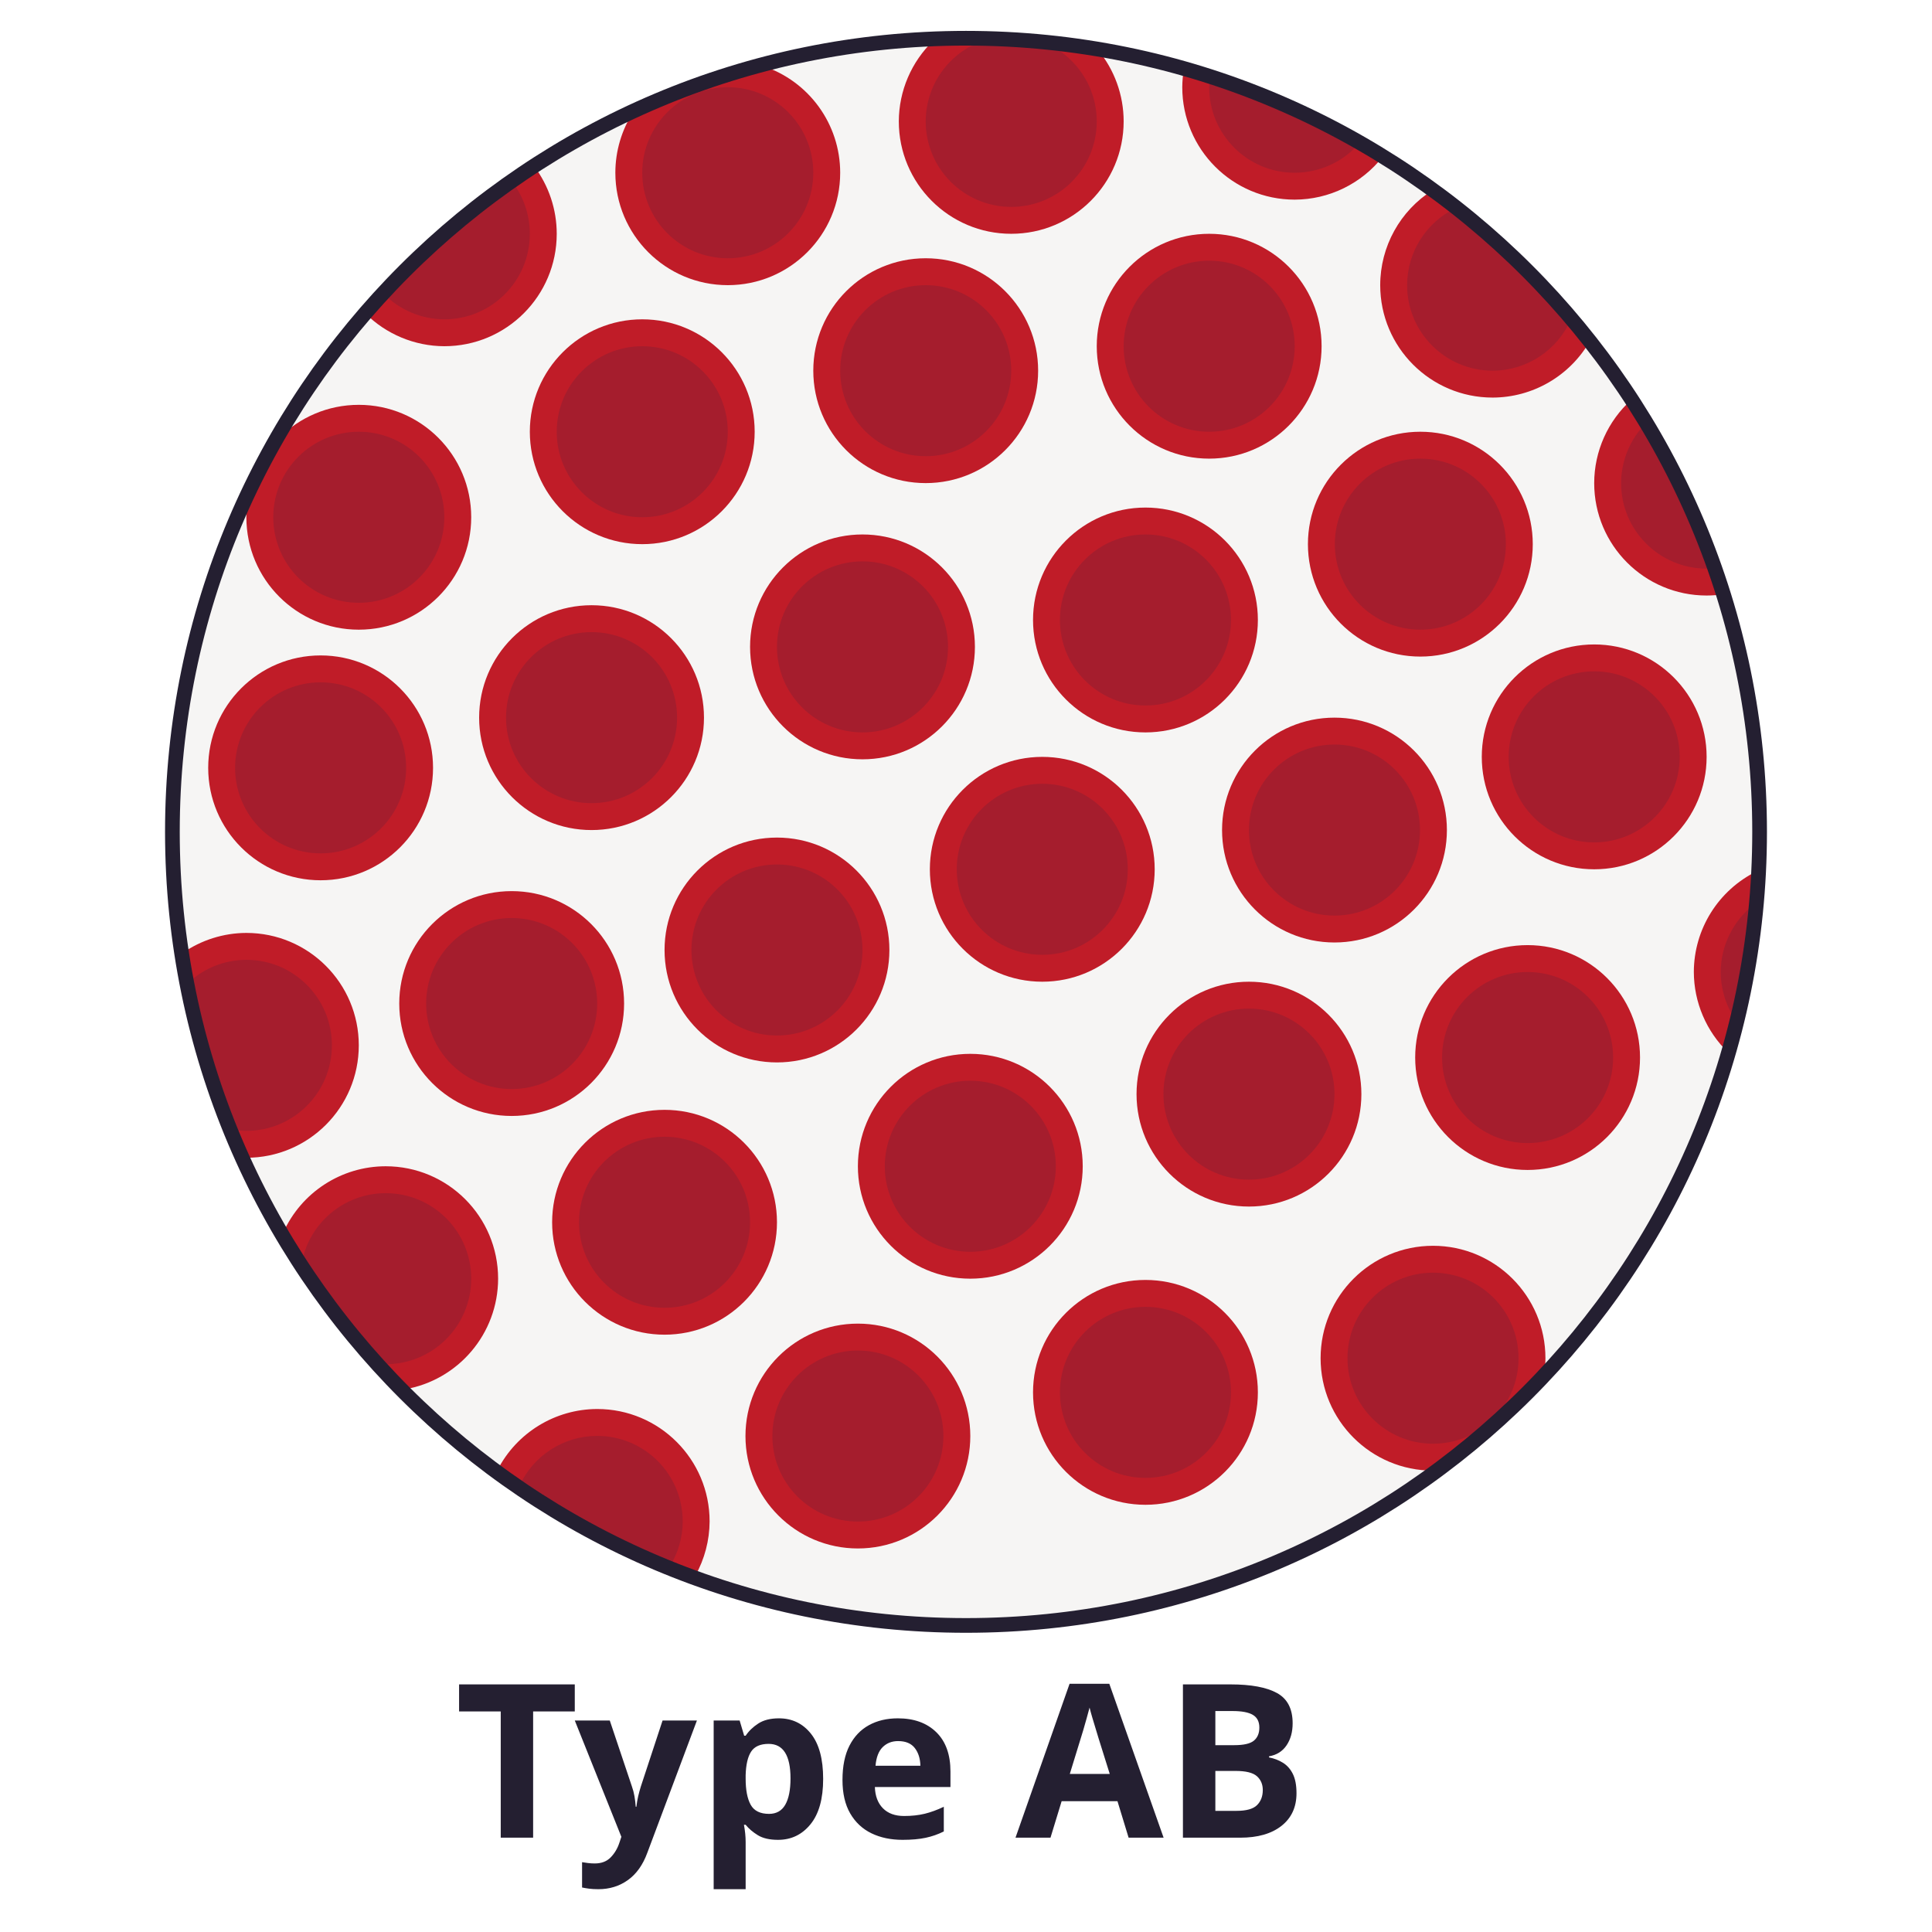
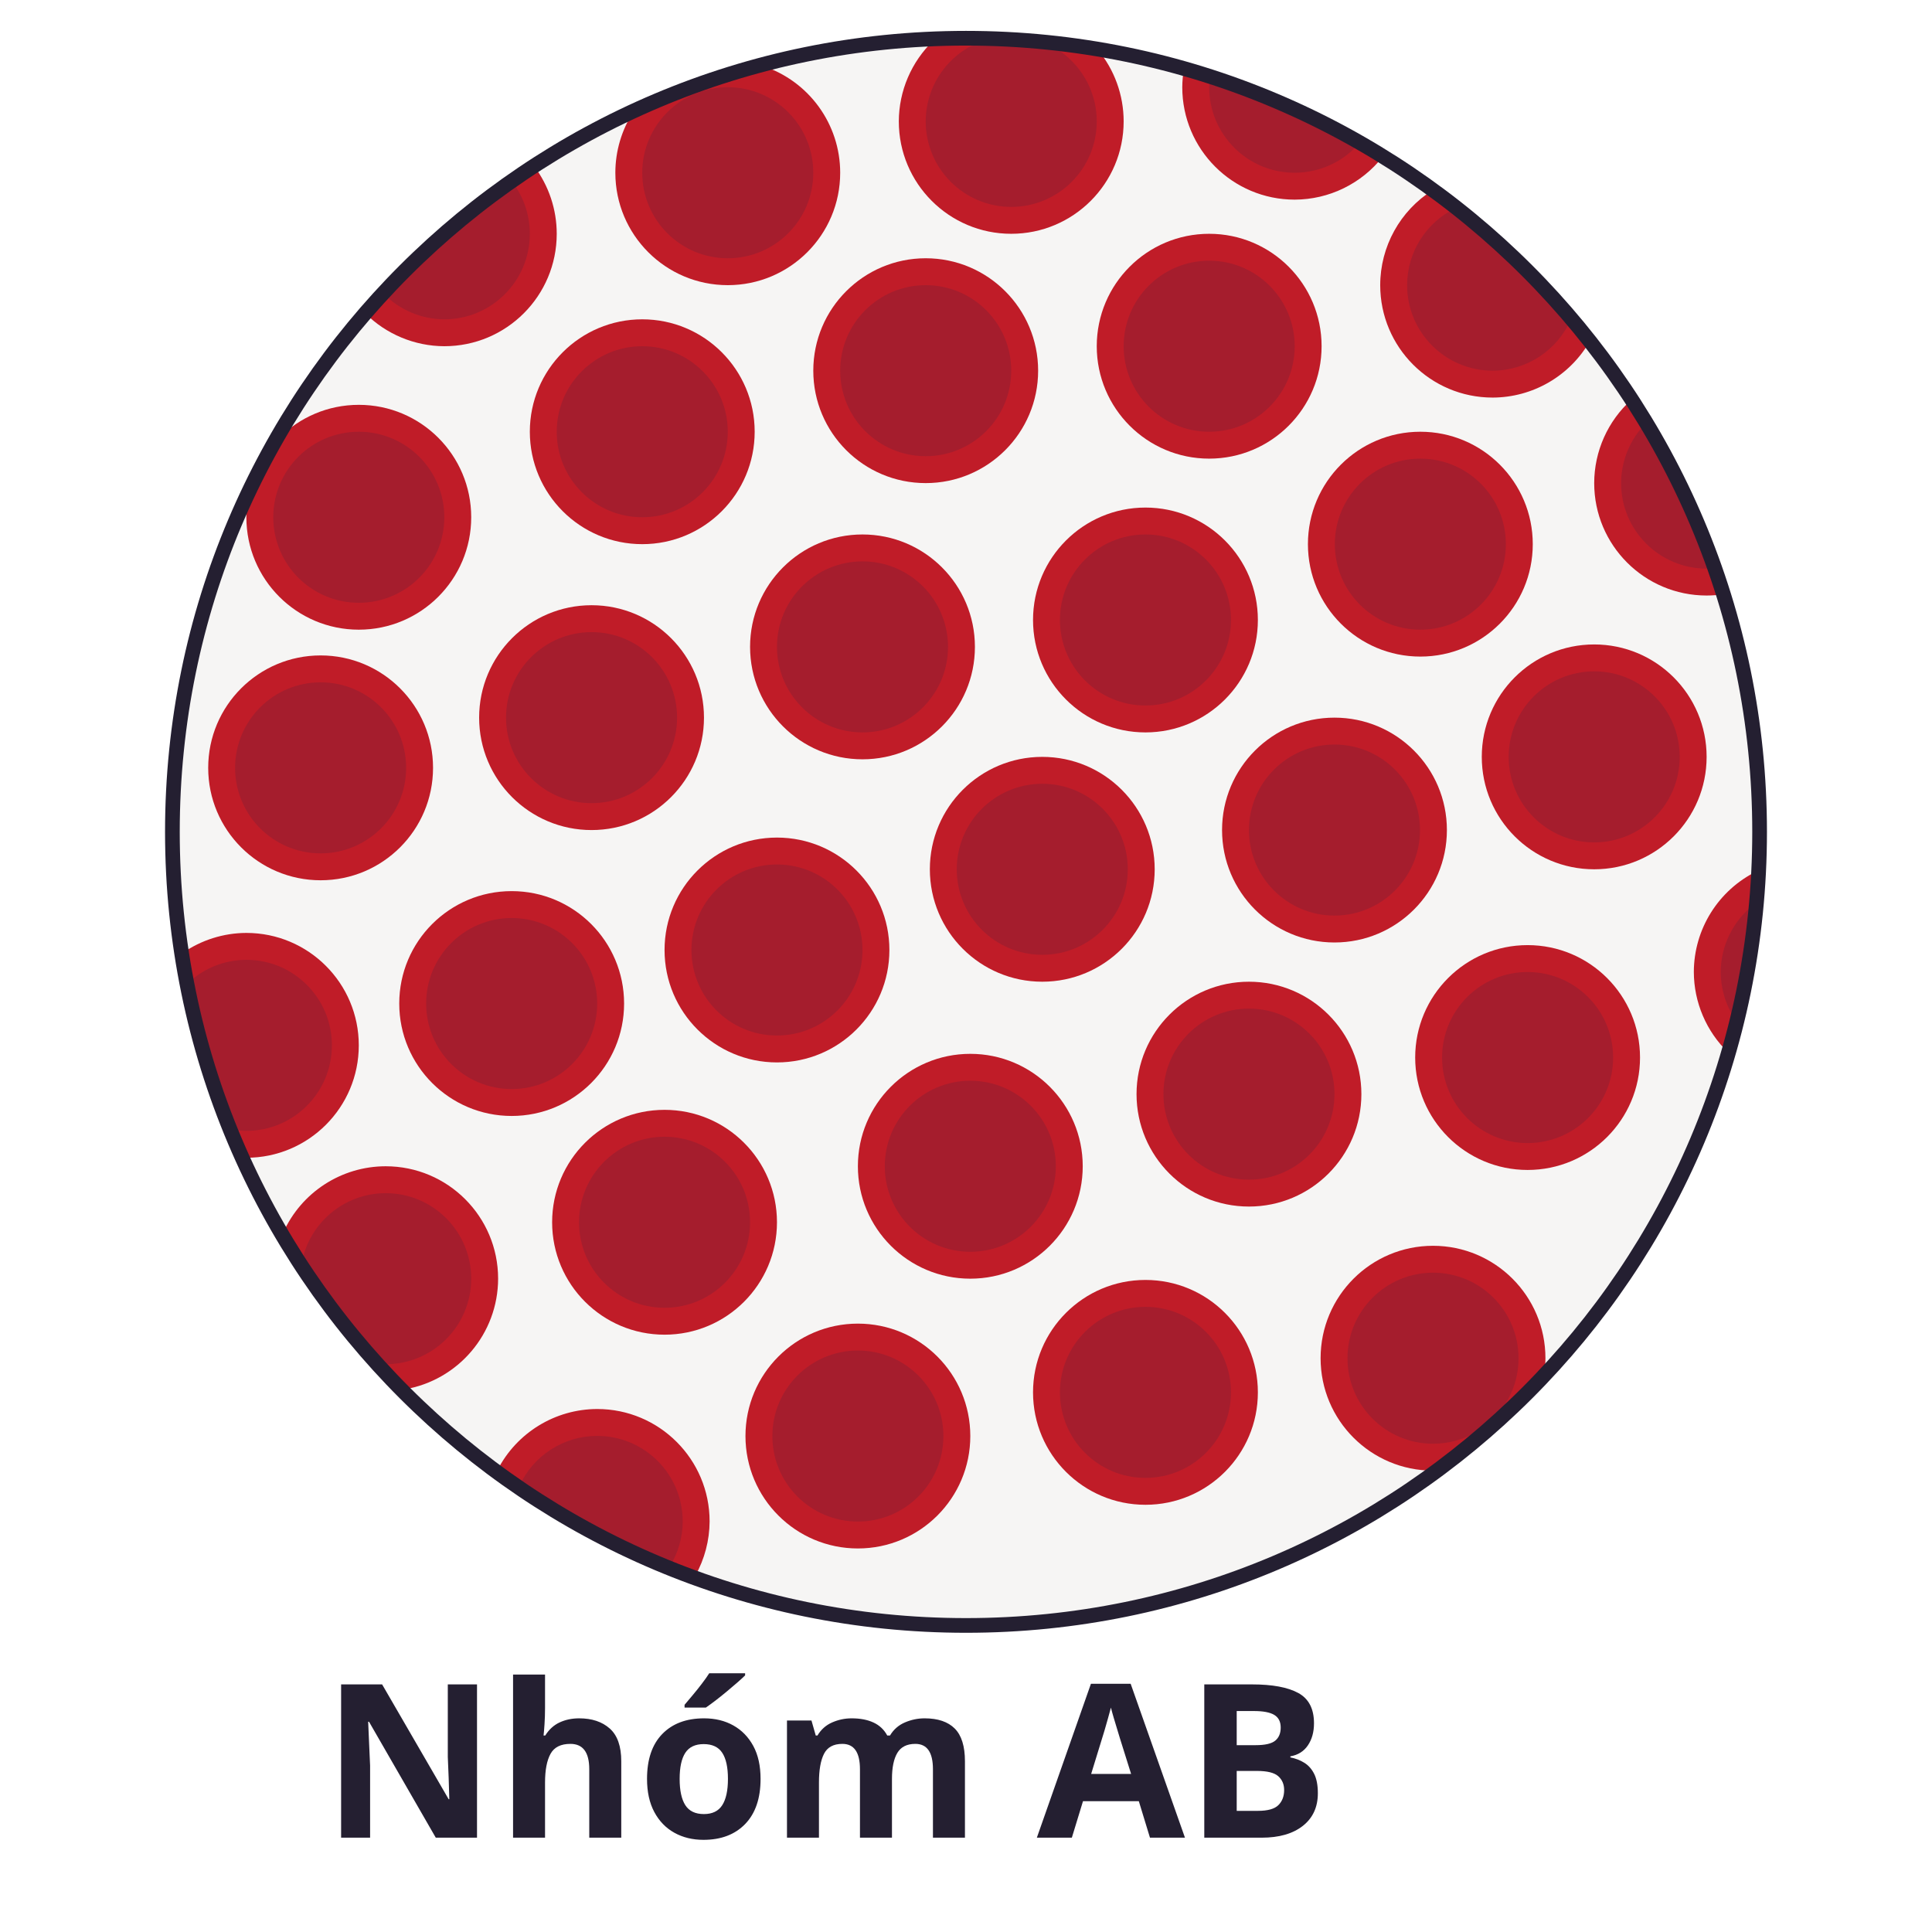
- <svg xmlns="http://www.w3.org/2000/svg" width="1080" height="1080">
-   <text xml:space="preserve" x="539.467" y="1027.277" fill="#241f31" stroke-linejoin="round" stroke-width="20" font-family="Cantarell" font-size="120" font-weight="700" style="-inkscape-font-specification:&quot;Cantarell Bold&quot;;text-align:center" text-anchor="middle">
-     <tspan x="539.467" y="1027.277">Type AB</tspan>
-   </text>
-   <circle cx="540" cy="540" r="504.447" fill="#f6f5f4" transform="translate(65.102 -9.897) scale(.87944)" />
-   <g transform="translate(239.515 397.45) scale(.87944)">
-     <circle cx="135.891" cy="-177.506" r="71.46" fill="#c01c28" />
-     <circle cx="135.891" cy="-177.506" r="54.359" fill="#a51d2d" />
+ <svg xmlns="http://www.w3.org/2000/svg" width="1080" height="1080" viewBox="0 0 1080 1080" version="1.1" id="svg1">
+   <defs id="defs1" />
+   <g id="layer4" style="display:inline">
+     <text xml:space="preserve" style="font-weight:bold;font-size:120px;font-family:Cantarell;-inkscape-font-specification:'Cantarell Bold';text-align:center;text-anchor:middle;fill:#241f31;fill-opacity:1;stroke-width:20;stroke-linejoin:round" x="539.467" y="1027.277" id="text1">
+       <tspan id="tspan1" style="font-size:120px;fill:#241f31;fill-opacity:1;stroke-width:20" x="539.467" y="1027.277">Nhóm AB</tspan>
+     </text>
  </g>
-   <g transform="translate(397.972 363.318) scale(.87944)">
-     <circle cx="135.891" cy="-177.506" r="71.46" fill="#c01c28" />
-     <circle cx="135.891" cy="-177.506" r="54.359" fill="#a51d2d" />
+   <g id="layer3" transform="matrix(0.8794409,0,0,0.8794409,65.10193,-9.896982)" style="display:inline">
+     <g id="g1" style="display:inline">
+       <circle style="fill:#f6f5f4;fill-opacity:1;stroke:none;stroke-width:9.342;stroke-dasharray:none;stroke-opacity:1" id="circle1" cx="540" cy="540" r="504.447" />
+     </g>
+     <g id="layer2" style="display:inline">
+       <g id="g2-6" transform="translate(198.3229,463.188)">
+         <circle style="fill:#c01c28;fill-opacity:1;stroke:none;stroke-width:5" id="path2-1" cx="135.891" cy="-177.506" r="71.46" />
+         <circle style="fill:#a51d2d;fill-opacity:1;stroke:none;stroke-width:4.412" id="path1-1" cx="135.891" cy="-177.506" r="54.359" />
+       </g>
+       <g id="g2-44" transform="translate(378.5014,424.3776)">
+         <circle style="fill:#c01c28;fill-opacity:1;stroke:none;stroke-width:5" id="path2-4" cx="135.891" cy="-177.506" r="71.46" />
+         <circle style="fill:#a51d2d;fill-opacity:1;stroke:none;stroke-width:4.412" id="path1-7" cx="135.891" cy="-177.506" r="54.359" />
+       </g>
+       <g id="g2-9" transform="translate(558.68,408.8285)">
+         <circle style="fill:#c01c28;fill-opacity:1;stroke:none;stroke-width:5" id="path2-7" cx="135.891" cy="-177.506" r="71.46" />
+         <circle style="fill:#a51d2d;fill-opacity:1;stroke:none;stroke-width:4.412" id="path1-5" cx="135.891" cy="-177.506" r="54.359" />
+       </g>
+       <g id="g2-8" transform="translate(18.14435,517.5474)">
+         <circle style="fill:#c01c28;fill-opacity:1;stroke:none;stroke-width:5" id="path2-9" cx="135.891" cy="-177.506" r="71.46" />
+         <circle style="fill:#a51d2d;fill-opacity:1;stroke:none;stroke-width:4.412" id="path1-77" cx="135.891" cy="-177.506" r="54.359" />
+       </g>
+       <g id="g2-0" transform="translate(166.0981,644.9176)">
+         <circle style="fill:#c01c28;fill-opacity:1;stroke:none;stroke-width:5" id="path2-3" cx="135.891" cy="-177.506" r="71.46" />
+         <circle style="fill:#a51d2d;fill-opacity:1;stroke:none;stroke-width:4.412" id="path1-09" cx="135.891" cy="-177.506" r="54.359" />
+       </g>
+       <g id="g2-05" transform="translate(338.3151,599.9462)">
+         <circle style="fill:#c01c28;fill-opacity:1;stroke:none;stroke-width:5" id="path2-94" cx="135.891" cy="-177.506" r="71.46" />
+         <circle style="fill:#a51d2d;fill-opacity:1;stroke:none;stroke-width:4.412" id="path1-6" cx="135.891" cy="-177.506" r="54.359" />
+       </g>
+       <g id="g2-47" transform="translate(518.1761,582.846)">
+         <circle style="fill:#c01c28;fill-opacity:1;stroke:none;stroke-width:5" id="path2-75" cx="135.891" cy="-177.506" r="71.46" />
+         <circle style="fill:#a51d2d;fill-opacity:1;stroke:none;stroke-width:4.412" id="path1-4" cx="135.891" cy="-177.506" r="54.359" />
+       </g>
+       <g id="g2-89" transform="translate(692.9091,534.6476)">
+         <circle style="fill:#c01c28;fill-opacity:1;stroke:none;stroke-width:5" id="path2-36" cx="135.891" cy="-177.506" r="71.46" />
+         <circle style="fill:#a51d2d;fill-opacity:1;stroke:none;stroke-width:4.412" id="path1-8" cx="135.891" cy="-177.506" r="54.359" />
+       </g>
+       <g id="g2-62" transform="translate(115.3202,826.6473)">
+         <circle style="fill:#c01c28;fill-opacity:1;stroke:none;stroke-width:5" id="path2-5" cx="135.891" cy="-177.506" r="71.46" />
+         <circle style="fill:#a51d2d;fill-opacity:1;stroke:none;stroke-width:4.412" id="path1-86" cx="135.891" cy="-177.506" r="54.359" />
+       </g>
+       <g id="g2-69" transform="translate(452.5911,741.3144)">
+         <circle style="fill:#c01c28;fill-opacity:1;stroke:none;stroke-width:5" id="path2-87" cx="135.891" cy="-177.506" r="71.46" />
+         <circle style="fill:#a51d2d;fill-opacity:1;stroke:none;stroke-width:4.412" id="path1-28" cx="135.891" cy="-177.506" r="54.359" />
+       </g>
+       <g id="g2-60" transform="translate(406.8476,930.0792)">
+         <circle style="fill:#c01c28;fill-opacity:1;stroke:none;stroke-width:5" id="path2-27" cx="135.891" cy="-177.506" r="71.46" />
+         <circle style="fill:#a51d2d;fill-opacity:1;stroke:none;stroke-width:4.412" id="path1-61" cx="135.891" cy="-177.506" r="54.359" />
+       </g>
+       <g id="g2-5" transform="translate(518.1761,1073.8)">
+         <circle style="fill:#c01c28;fill-opacity:1;stroke:none;stroke-width:5" id="path2-99" cx="135.891" cy="-177.506" r="71.46" />
+         <circle style="fill:#a51d2d;fill-opacity:1;stroke:none;stroke-width:4.412" id="path1-14" cx="135.891" cy="-177.506" r="54.359" />
+       </g>
+       <g id="g2-75" transform="translate(335.388,1101.563)">
+         <circle style="fill:#c01c28;fill-opacity:1;stroke:none;stroke-width:5" id="path2-870" cx="135.891" cy="-177.506" r="71.46" />
+         <circle style="fill:#a51d2d;fill-opacity:1;stroke:none;stroke-width:4.412" id="path1-48" cx="135.891" cy="-177.506" r="54.359" />
+       </g>
+       <g id="g2-52" transform="translate(638.3268,716.3773)">
+         <circle style="fill:#c01c28;fill-opacity:1;stroke:none;stroke-width:5" id="path2-90" cx="135.891" cy="-177.506" r="71.46" />
+         <circle style="fill:#a51d2d;fill-opacity:1;stroke:none;stroke-width:4.412" id="path1-283" cx="135.891" cy="-177.506" r="54.359" />
+       </g>
+       <g id="g2-09" transform="translate(803.4161,669.8547)">
+         <circle style="fill:#c01c28;fill-opacity:1;stroke:none;stroke-width:5" id="path2-19" cx="135.891" cy="-177.506" r="71.46" />
+         <circle style="fill:#a51d2d;fill-opacity:1;stroke:none;stroke-width:4.412" id="path1-62" cx="135.891" cy="-177.506" r="54.359" />
+       </g>
+       <g id="g2-35" transform="translate(583.9674,884.2337)">
+         <circle style="fill:#c01c28;fill-opacity:1;stroke:none;stroke-width:5" id="path2-17" cx="135.891" cy="-177.506" r="71.46" />
+         <circle style="fill:#a51d2d;fill-opacity:1;stroke:none;stroke-width:4.412" id="path1-43" cx="135.891" cy="-177.506" r="54.359" />
+       </g>
+       <g id="g2-892" transform="translate(761.0871,860.9724)">
+         <circle style="fill:#c01c28;fill-opacity:1;stroke:none;stroke-width:5" id="path2-88" cx="135.891" cy="-177.506" r="71.46" />
+         <circle style="fill:#a51d2d;fill-opacity:1;stroke:none;stroke-width:4.412" id="path1-868" cx="135.891" cy="-177.506" r="54.359" />
+       </g>
+       <g id="g2-7" transform="translate(-6.11885,676.8331)">
+         <circle style="fill:#c01c28;fill-opacity:1;stroke:none;stroke-width:5" id="path2-2" cx="135.891" cy="-177.506" r="71.46" />
+         <circle style="fill:#a51d2d;fill-opacity:1;stroke:none;stroke-width:4.412" id="path1-40" cx="135.891" cy="-177.506" r="54.359" />
+       </g>
+       <g id="g2-90" transform="translate(283.9556,792.6151)">
+         <circle style="fill:#c01c28;fill-opacity:1;stroke:none;stroke-width:5" id="path2-81" cx="135.891" cy="-177.506" r="71.46" />
+         <circle style="fill:#a51d2d;fill-opacity:1;stroke:none;stroke-width:4.412" id="path1-3" cx="135.891" cy="-177.506" r="54.359" />
+       </g>
+       <g id="g2-34" transform="translate(212.496,965.6768)">
+         <circle style="fill:#c01c28;fill-opacity:1;stroke:none;stroke-width:5" id="path2-0" cx="135.891" cy="-177.506" r="71.46" />
+         <circle style="fill:#a51d2d;fill-opacity:1;stroke:none;stroke-width:4.412" id="path1-39" cx="135.891" cy="-177.506" r="54.359" />
+       </g>
+       <g id="g5">
+         <path id="path4" style="fill:#c01c28;fill-opacity:1;stroke:none;stroke-width:5" d="m 1021.217,389.004 a 504.447,504.447 0 0 0 -58.248,-123.676 71.46,71.46 0 0 0 -23.662,53.004 71.46,71.46 0 0 0 71.459,71.459 71.46,71.46 0 0 0 10.451,-0.787 z" />
+         <path id="path5" style="fill:#a51d2d;fill-opacity:1;stroke:none;stroke-width:4.412" d="m 1015.713,372.336 a 504.447,504.447 0 0 0 -43.393,-92.238 54.359,54.359 0 0 0 -15.914,38.234 54.359,54.359 0 0 0 54.359,54.359 54.359,54.359 0 0 0 4.947,-0.355 z" />
+       </g>
+       <g id="g7">
+         <path id="path7" style="display:inline;fill:#c01c28;fill-opacity:1;stroke:none;stroke-width:5" d="m 1024.424,680.234 a 504.447,504.447 0 0 0 18.23,-115.17 71.46,71.46 0 0 0 -40.016,64.043 71.46,71.46 0 0 0 21.785,51.127 z" />
+         <path id="path6" style="display:inline;fill:#a51d2d;fill-opacity:1;stroke:none;stroke-width:4.412" d="m 1028.977,659.309 a 504.447,504.447 0 0 0 12.178,-73.27 54.359,54.359 0 0 0 -21.416,43.068 54.359,54.359 0 0 0 9.238,30.201 z" />
+       </g>
+       <g id="g9">
+         <path id="path9" style="fill:#c01c28;fill-opacity:1;stroke:none;stroke-width:5" d="m 936.426,228.289 a 504.447,504.447 0 0 0 -99.783,-96.18 71.46,71.46 0 0 0 -33.354,60.402 71.46,71.46 0 0 0 71.461,71.461 71.46,71.46 0 0 0 61.676,-35.684 z" />
+         <path id="path8" style="display:inline;fill:#a51d2d;fill-opacity:1;stroke:none;stroke-width:4.412" d="m 924.658,213.855 a 504.447,504.447 0 0 0 -73.145,-70.434 54.359,54.359 0 0 0 -31.125,49.09 54.359,54.359 0 0 0 54.361,54.359 54.359,54.359 0 0 0 49.908,-33.016 z" />
+       </g>
+       <g id="g10">
+         <path id="path2-86" style="fill:#c01c28;fill-opacity:1;stroke:none;stroke-width:5" d="M 804.91,110.852 A 504.447,504.447 0 0 0 678.512,55.082 71.46,71.46 0 0 0 677.471,66.693 71.46,71.46 0 0 0 748.93,138.152 71.46,71.46 0 0 0 804.91,110.852 Z" />
+         <path id="path1-0" style="fill:#a51d2d;fill-opacity:1;stroke:none;stroke-width:4.412" d="m 790.145,102.113 a 504.447,504.447 0 0 0 -95.104,-41.994 54.359,54.359 0 0 0 -0.471,6.574 54.359,54.359 0 0 0 54.359,54.359 54.359,54.359 0 0 0 41.215,-18.939 z" />
+       </g>
+       <g id="g11">
+         <path id="path2-18" style="fill:#c01c28;fill-opacity:1;stroke:none;stroke-width:5" d="M 623.658,42.686 A 504.447,504.447 0 0 0 540,35.553 504.447,504.447 0 0 0 519.322,37.031 71.46,71.46 0 0 0 497.291,88.402 71.46,71.46 0 0 0 568.752,159.863 71.46,71.46 0 0 0 640.211,88.402 71.46,71.46 0 0 0 623.658,42.686 Z" />
+         <path id="path1-9" style="fill:#a51d2d;fill-opacity:1;stroke:none;stroke-width:4.412" d="M 588.941,37.945 A 504.447,504.447 0 0 0 554.938,35.92 54.359,54.359 0 0 0 514.393,88.402 54.359,54.359 0 0 0 568.752,142.764 54.359,54.359 0 0 0 623.111,88.402 54.359,54.359 0 0 0 588.941,37.945 Z" />
+       </g>
+       <g id="g12">
+         <path id="path11" style="fill:#c01c28;fill-opacity:1;stroke:none;stroke-width:5" d="m 410.83,53.17 a 504.447,504.447 0 0 0 -82.129,28.92 71.46,71.46 0 0 0 -11.588,38.963 71.46,71.46 0 0 0 71.459,71.459 71.46,71.46 0 0 0 71.461,-71.459 71.46,71.46 0 0 0 -49.203,-67.883 z" />
+         <path id="path1-10" style="fill:#a51d2d;fill-opacity:1;stroke:none;stroke-width:4.412" d="m 388.572,66.693 a 54.359,54.359 0 0 0 -54.359,54.359 54.359,54.359 0 0 0 54.359,54.359 54.359,54.359 0 0 0 54.359,-54.359 54.359,54.359 0 0 0 -54.359,-54.359 z" />
+       </g>
+       <g id="g13">
+         <path id="path13" style="fill:#c01c28;fill-opacity:1;stroke:none;stroke-width:5" d="m 265.52,116.947 a 504.447,504.447 0 0 0 -107.346,93.498 71.46,71.46 0 0 0 50.221,20.877 71.46,71.46 0 0 0 71.459,-71.459 71.46,71.46 0 0 0 -14.334,-42.916 z" />
+         <path id="path12" style="fill:#a51d2d;fill-opacity:1;stroke:none;stroke-width:4.412" d="m 251.832,127.193 a 504.447,504.447 0 0 0 -81.695,71.092 54.359,54.359 0 0 0 38.258,15.938 54.359,54.359 0 0 0 54.359,-54.359 54.359,54.359 0 0 0 -10.922,-32.67 z" />
+       </g>
+       <g id="g15">
+         <path id="path15" style="fill:#c01c28;fill-opacity:1;stroke:none;stroke-width:5" d="m 41.855,617.158 a 504.447,504.447 0 0 0 38.33,129.844 71.46,71.46 0 0 0 2.389,0.17 71.46,71.46 0 0 0 71.461,-71.459 71.46,71.46 0 0 0 -71.461,-71.459 71.46,71.46 0 0 0 -40.719,12.904 z" />
+         <path id="path14" style="fill:#a51d2d;fill-opacity:1;stroke:none;stroke-width:4.412" d="m 45.893,635.715 a 504.447,504.447 0 0 0 27.67,93.527 54.359,54.359 0 0 0 9.012,0.83 54.359,54.359 0 0 0 54.361,-54.359 54.359,54.359 0 0 0 -54.361,-54.359 54.359,54.359 0 0 0 -36.682,14.361 z" />
+       </g>
+       <g id="g17">
+         <path id="path17" style="fill:#c01c28;fill-opacity:1;stroke:none;stroke-width:5" d="m 105.916,794.93 a 504.447,504.447 0 0 0 76.936,99.5 71.46,71.46 0 0 0 59.742,-70.396 71.46,71.46 0 0 0 -71.459,-71.459 71.46,71.46 0 0 0 -65.219,42.355 z" />
+         <path id="path16" style="fill:#a51d2d;fill-opacity:1;stroke:none;stroke-width:4.412" d="m 117.549,815.283 a 504.447,504.447 0 0 0 48.934,62.777 54.359,54.359 0 0 0 4.652,0.332 54.359,54.359 0 0 0 54.359,-54.359 54.359,54.359 0 0 0 -54.359,-54.359 54.359,54.359 0 0 0 -53.586,45.609 z" />
+       </g>
+       <g id="g19">
+         <path id="path19" style="fill:#c01c28;fill-opacity:1;stroke:none;stroke-width:5" d="m 242.225,945.615 a 504.447,504.447 0 0 0 125.711,67.23 71.46,71.46 0 0 0 9.094,-34.514 71.46,71.46 0 0 0 -71.459,-71.459 71.46,71.46 0 0 0 -63.346,38.742 z" />
+         <path id="path18" style="fill:#a51d2d;fill-opacity:1;stroke:none;stroke-width:4.412" d="m 256.045,955.961 a 504.447,504.447 0 0 0 95.746,50.861 54.359,54.359 0 0 0 8.139,-28.49 54.359,54.359 0 0 0 -54.359,-54.359 54.359,54.359 0 0 0 -49.525,31.988 z" />
+       </g>
+       <g id="g20">
+         <path id="path20" style="fill:#c01c28;fill-opacity:1;stroke:none;stroke-width:5" d="m 837.24,946.016 a 504.447,504.447 0 0 0 70.406,-62.084 71.46,71.46 0 0 0 0.668,-9.348 71.46,71.46 0 0 0 -71.459,-71.459 71.46,71.46 0 0 0 -71.461,71.459 71.46,71.46 0 0 0 71.461,71.459 71.46,71.46 0 0 0 0.385,-0.027 z" />
+         <circle style="fill:#a51d2d;fill-opacity:1;stroke:none;stroke-width:4.412" id="path1-64" cx="836.855" cy="874.584" r="54.359" />
+       </g>
+     </g>
+     <g id="layer1" style="display:inline">
+       <circle style="fill:none;fill-opacity:1;stroke:#241f31;stroke-width:9.342;stroke-dasharray:none;stroke-opacity:1" id="path3" cx="540" cy="540" r="504.447" />
+     </g>
  </g>
-   <g transform="translate(556.428 349.644) scale(.87944)">
-     <circle cx="135.891" cy="-177.506" r="71.46" fill="#c01c28" />
-     <circle cx="135.891" cy="-177.506" r="54.359" fill="#a51d2d" />
-   </g>
-   <g transform="translate(81.059 445.255) scale(.87944)">
-     <circle cx="135.891" cy="-177.506" r="71.46" fill="#c01c28" />
-     <circle cx="135.891" cy="-177.506" r="54.359" fill="#a51d2d" />
-   </g>
-   <g transform="translate(211.175 557.27) scale(.87944)">
-     <circle cx="135.891" cy="-177.506" r="71.46" fill="#c01c28" />
-     <circle cx="135.891" cy="-177.506" r="54.359" fill="#a51d2d" />
-   </g>
-   <g transform="translate(362.63 517.72) scale(.87944)">
-     <circle cx="135.891" cy="-177.506" r="71.46" fill="#c01c28" />
-     <circle cx="135.891" cy="-177.506" r="54.359" fill="#a51d2d" />
-   </g>
-   <g transform="translate(520.807 502.682) scale(.87944)">
-     <circle cx="135.891" cy="-177.506" r="71.46" fill="#c01c28" />
-     <circle cx="135.891" cy="-177.506" r="54.359" fill="#a51d2d" />
-   </g>
-   <g transform="translate(674.475 460.294) scale(.87944)">
-     <circle cx="135.891" cy="-177.506" r="71.46" fill="#c01c28" />
-     <circle cx="135.891" cy="-177.506" r="54.359" fill="#a51d2d" />
-   </g>
-   <g transform="translate(166.52 717.09) scale(.87944)">
-     <circle cx="135.891" cy="-177.506" r="71.46" fill="#c01c28" />
-     <circle cx="135.891" cy="-177.506" r="54.359" fill="#a51d2d" />
-   </g>
-   <g transform="translate(463.13 642.045) scale(.87944)">
-     <circle cx="135.891" cy="-177.506" r="71.46" fill="#c01c28" />
-     <circle cx="135.891" cy="-177.506" r="54.359" fill="#a51d2d" />
-   </g>
-   <g transform="translate(422.9 808.053) scale(.87944)">
-     <circle cx="135.891" cy="-177.506" r="71.46" fill="#c01c28" />
-     <circle cx="135.891" cy="-177.506" r="54.359" fill="#a51d2d" />
-   </g>
-   <g transform="translate(520.807 934.447) scale(.87944)">
-     <circle cx="135.891" cy="-177.506" r="71.46" fill="#c01c28" />
-     <circle cx="135.891" cy="-177.506" r="54.359" fill="#a51d2d" />
-   </g>
-   <g transform="translate(360.056 958.863) scale(.87944)">
-     <circle cx="135.891" cy="-177.506" r="71.46" fill="#c01c28" />
-     <circle cx="135.891" cy="-177.506" r="54.359" fill="#a51d2d" />
-   </g>
-   <g transform="translate(626.473 620.115) scale(.87944)">
-     <circle cx="135.891" cy="-177.506" r="71.46" fill="#c01c28" />
-     <circle cx="135.891" cy="-177.506" r="54.359" fill="#a51d2d" />
-   </g>
-   <g transform="translate(771.659 579.2) scale(.87944)">
-     <circle cx="135.891" cy="-177.506" r="71.46" fill="#c01c28" />
-     <circle cx="135.891" cy="-177.506" r="54.359" fill="#a51d2d" />
-   </g>
-   <g transform="translate(578.667 767.734) scale(.87944)">
-     <circle cx="135.891" cy="-177.506" r="71.46" fill="#c01c28" />
-     <circle cx="135.891" cy="-177.506" r="54.359" fill="#a51d2d" />
-   </g>
-   <g transform="translate(734.433 747.277) scale(.87944)">
-     <circle cx="135.891" cy="-177.506" r="71.46" fill="#c01c28" />
-     <circle cx="135.891" cy="-177.506" r="54.359" fill="#a51d2d" />
-   </g>
-   <g transform="translate(59.72 585.338) scale(.87944)">
-     <circle cx="135.891" cy="-177.506" r="71.46" fill="#c01c28" />
-     <circle cx="135.891" cy="-177.506" r="54.359" fill="#a51d2d" />
-   </g>
-   <g transform="translate(314.824 687.161) scale(.87944)">
-     <circle cx="135.891" cy="-177.506" r="71.46" fill="#c01c28" />
-     <circle cx="135.891" cy="-177.506" r="54.359" fill="#a51d2d" />
-   </g>
-   <g transform="translate(251.98 839.359) scale(.87944)">
-     <circle cx="135.891" cy="-177.506" r="71.46" fill="#c01c28" />
-     <circle cx="135.891" cy="-177.506" r="54.359" fill="#a51d2d" />
-   </g>
-   <path fill="#c01c28" d="M963.202 332.209a443.631 443.631 0 0 0-51.226-108.766 62.845 62.845 0 0 0-20.81 46.614 62.845 62.845 0 0 0 62.845 62.844 62.845 62.845 0 0 0 9.19-.692z" />
-   <path fill="#a51d2d" d="M958.361 317.55a443.631 443.631 0 0 0-38.16-81.118 47.806 47.806 0 0 0-13.996 33.625 47.806 47.806 0 0 0 47.806 47.806 47.806 47.806 0 0 0 4.35-.313z" />
-   <path fill="#c01c28" d="M966.022 588.329a443.631 443.631 0 0 0 16.033-101.285 62.845 62.845 0 0 0-35.192 56.322 62.845 62.845 0 0 0 19.16 44.963z" />
-   <path fill="#a51d2d" d="M970.026 569.926a443.631 443.631 0 0 0 10.71-64.436 47.806 47.806 0 0 0-18.835 37.876 47.806 47.806 0 0 0 8.125 26.56z" />
-   <path fill="#c01c28" d="M888.633 190.87a443.631 443.631 0 0 0-87.753-84.585 62.845 62.845 0 0 0-29.333 53.12 62.845 62.845 0 0 0 62.846 62.846 62.845 62.845 0 0 0 54.24-31.381z" />
-   <path fill="#a51d2d" d="M878.284 178.176a443.631 443.631 0 0 0-64.326-61.942 47.806 47.806 0 0 0-27.373 43.172 47.806 47.806 0 0 0 47.808 47.806 47.806 47.806 0 0 0 43.891-29.036z" />
-   <path fill="#c01c28" d="M772.973 87.59a443.631 443.631 0 0 0-111.16-49.046 62.845 62.845 0 0 0-.916 10.212 62.845 62.845 0 0 0 62.844 62.844 62.845 62.845 0 0 0 49.232-24.01Z" />
-   <path fill="#a51d2d" d="M759.987 79.906a443.631 443.631 0 0 0-83.638-36.932 47.806 47.806 0 0 0-.414 5.782 47.806 47.806 0 0 0 47.806 47.806 47.806 47.806 0 0 0 36.246-16.656z" />
-   <path fill="#c01c28" d="M613.572 27.642A443.631 443.631 0 0 0 540 21.37a443.631 443.631 0 0 0-18.185 1.3 62.845 62.845 0 0 0-19.375 45.178 62.845 62.845 0 0 0 62.846 62.845 62.845 62.845 0 0 0 62.844-62.845 62.845 62.845 0 0 0-14.558-40.206Z" />
-   <path fill="#a51d2d" d="M583.041 23.474a443.631 443.631 0 0 0-29.904-1.782 47.806 47.806 0 0 0-35.657 46.156 47.806 47.806 0 0 0 47.806 47.807 47.806 47.806 0 0 0 47.806-47.807 47.806 47.806 0 0 0-30.05-44.374Z" />
-   <path fill="#c01c28" d="M426.403 36.863a443.631 443.631 0 0 0-72.228 25.433 62.845 62.845 0 0 0-10.19 34.266 62.845 62.845 0 0 0 62.843 62.844 62.845 62.845 0 0 0 62.846-62.844 62.845 62.845 0 0 0-43.271-59.7z" />
-   <path fill="#a51d2d" d="M406.828 48.756a47.806 47.806 0 0 0-47.806 47.806 47.806 47.806 0 0 0 47.806 47.806 47.806 47.806 0 0 0 47.806-47.806 47.806 47.806 0 0 0-47.806-47.806z" />
-   <path fill="#c01c28" d="M298.61 92.951a443.631 443.631 0 0 0-94.404 82.226 62.845 62.845 0 0 0 44.167 18.36 62.845 62.845 0 0 0 62.844-62.844 62.845 62.845 0 0 0-12.606-37.742z" />
-   <path fill="#a51d2d" d="M286.573 101.962a443.631 443.631 0 0 0-71.846 62.521 47.806 47.806 0 0 0 33.646 14.016 47.806 47.806 0 0 0 47.805-47.806 47.806 47.806 0 0 0-9.605-28.73z" />
-   <path fill="#c01c28" d="M101.911 532.857a443.631 443.631 0 0 0 33.71 114.19 62.845 62.845 0 0 0 2.1.15 62.845 62.845 0 0 0 62.846-62.844 62.845 62.845 0 0 0-62.846-62.844 62.845 62.845 0 0 0-35.81 11.348z" />
-   <path fill="#a51d2d" d="M105.462 549.177a443.631 443.631 0 0 0 24.334 82.251 47.806 47.806 0 0 0 7.925.73 47.806 47.806 0 0 0 47.808-47.805 47.806 47.806 0 0 0-47.808-47.806 47.806 47.806 0 0 0-32.26 12.63z" />
-   <path fill="#c01c28" d="M158.249 689.197a443.631 443.631 0 0 0 67.66 87.504 62.845 62.845 0 0 0 52.54-61.91 62.845 62.845 0 0 0-62.844-62.843 62.845 62.845 0 0 0-57.356 37.249z" />
-   <path fill="#a51d2d" d="M168.48 707.096a443.631 443.631 0 0 0 43.033 55.21 47.806 47.806 0 0 0 4.092.291 47.806 47.806 0 0 0 47.806-47.806 47.806 47.806 0 0 0-47.806-47.805 47.806 47.806 0 0 0-47.126 40.11z" />
-   <path fill="#c01c28" d="M278.124 821.716A443.631 443.631 0 0 0 388.68 880.84a62.845 62.845 0 0 0 7.998-30.353 62.845 62.845 0 0 0-62.844-62.844 62.845 62.845 0 0 0-55.709 34.072z" />
-   <path fill="#a51d2d" d="M290.278 830.814a443.631 443.631 0 0 0 84.203 44.73 47.806 47.806 0 0 0 7.158-25.056 47.806 47.806 0 0 0-47.806-47.806 47.806 47.806 0 0 0-43.555 28.132z" />
-   <g transform="translate(65.102 -9.897) scale(.87944)">
-     <path fill="#c01c28" d="M837.24 946.016a504.447 504.447 0 0 0 70.406-62.084 71.46 71.46 0 0 0 .668-9.348 71.46 71.46 0 0 0-71.459-71.459 71.46 71.46 0 0 0-71.46 71.459 71.46 71.46 0 0 0 71.46 71.459 71.46 71.46 0 0 0 .385-.027z" />
-     <circle cx="836.855" cy="874.584" r="54.359" fill="#a51d2d" />
-   </g>
-   <circle cx="540" cy="540" r="504.447" fill="none" stroke="#241f31" stroke-width="9.342" transform="translate(65.102 -9.897) scale(.87944)" />
</svg>
